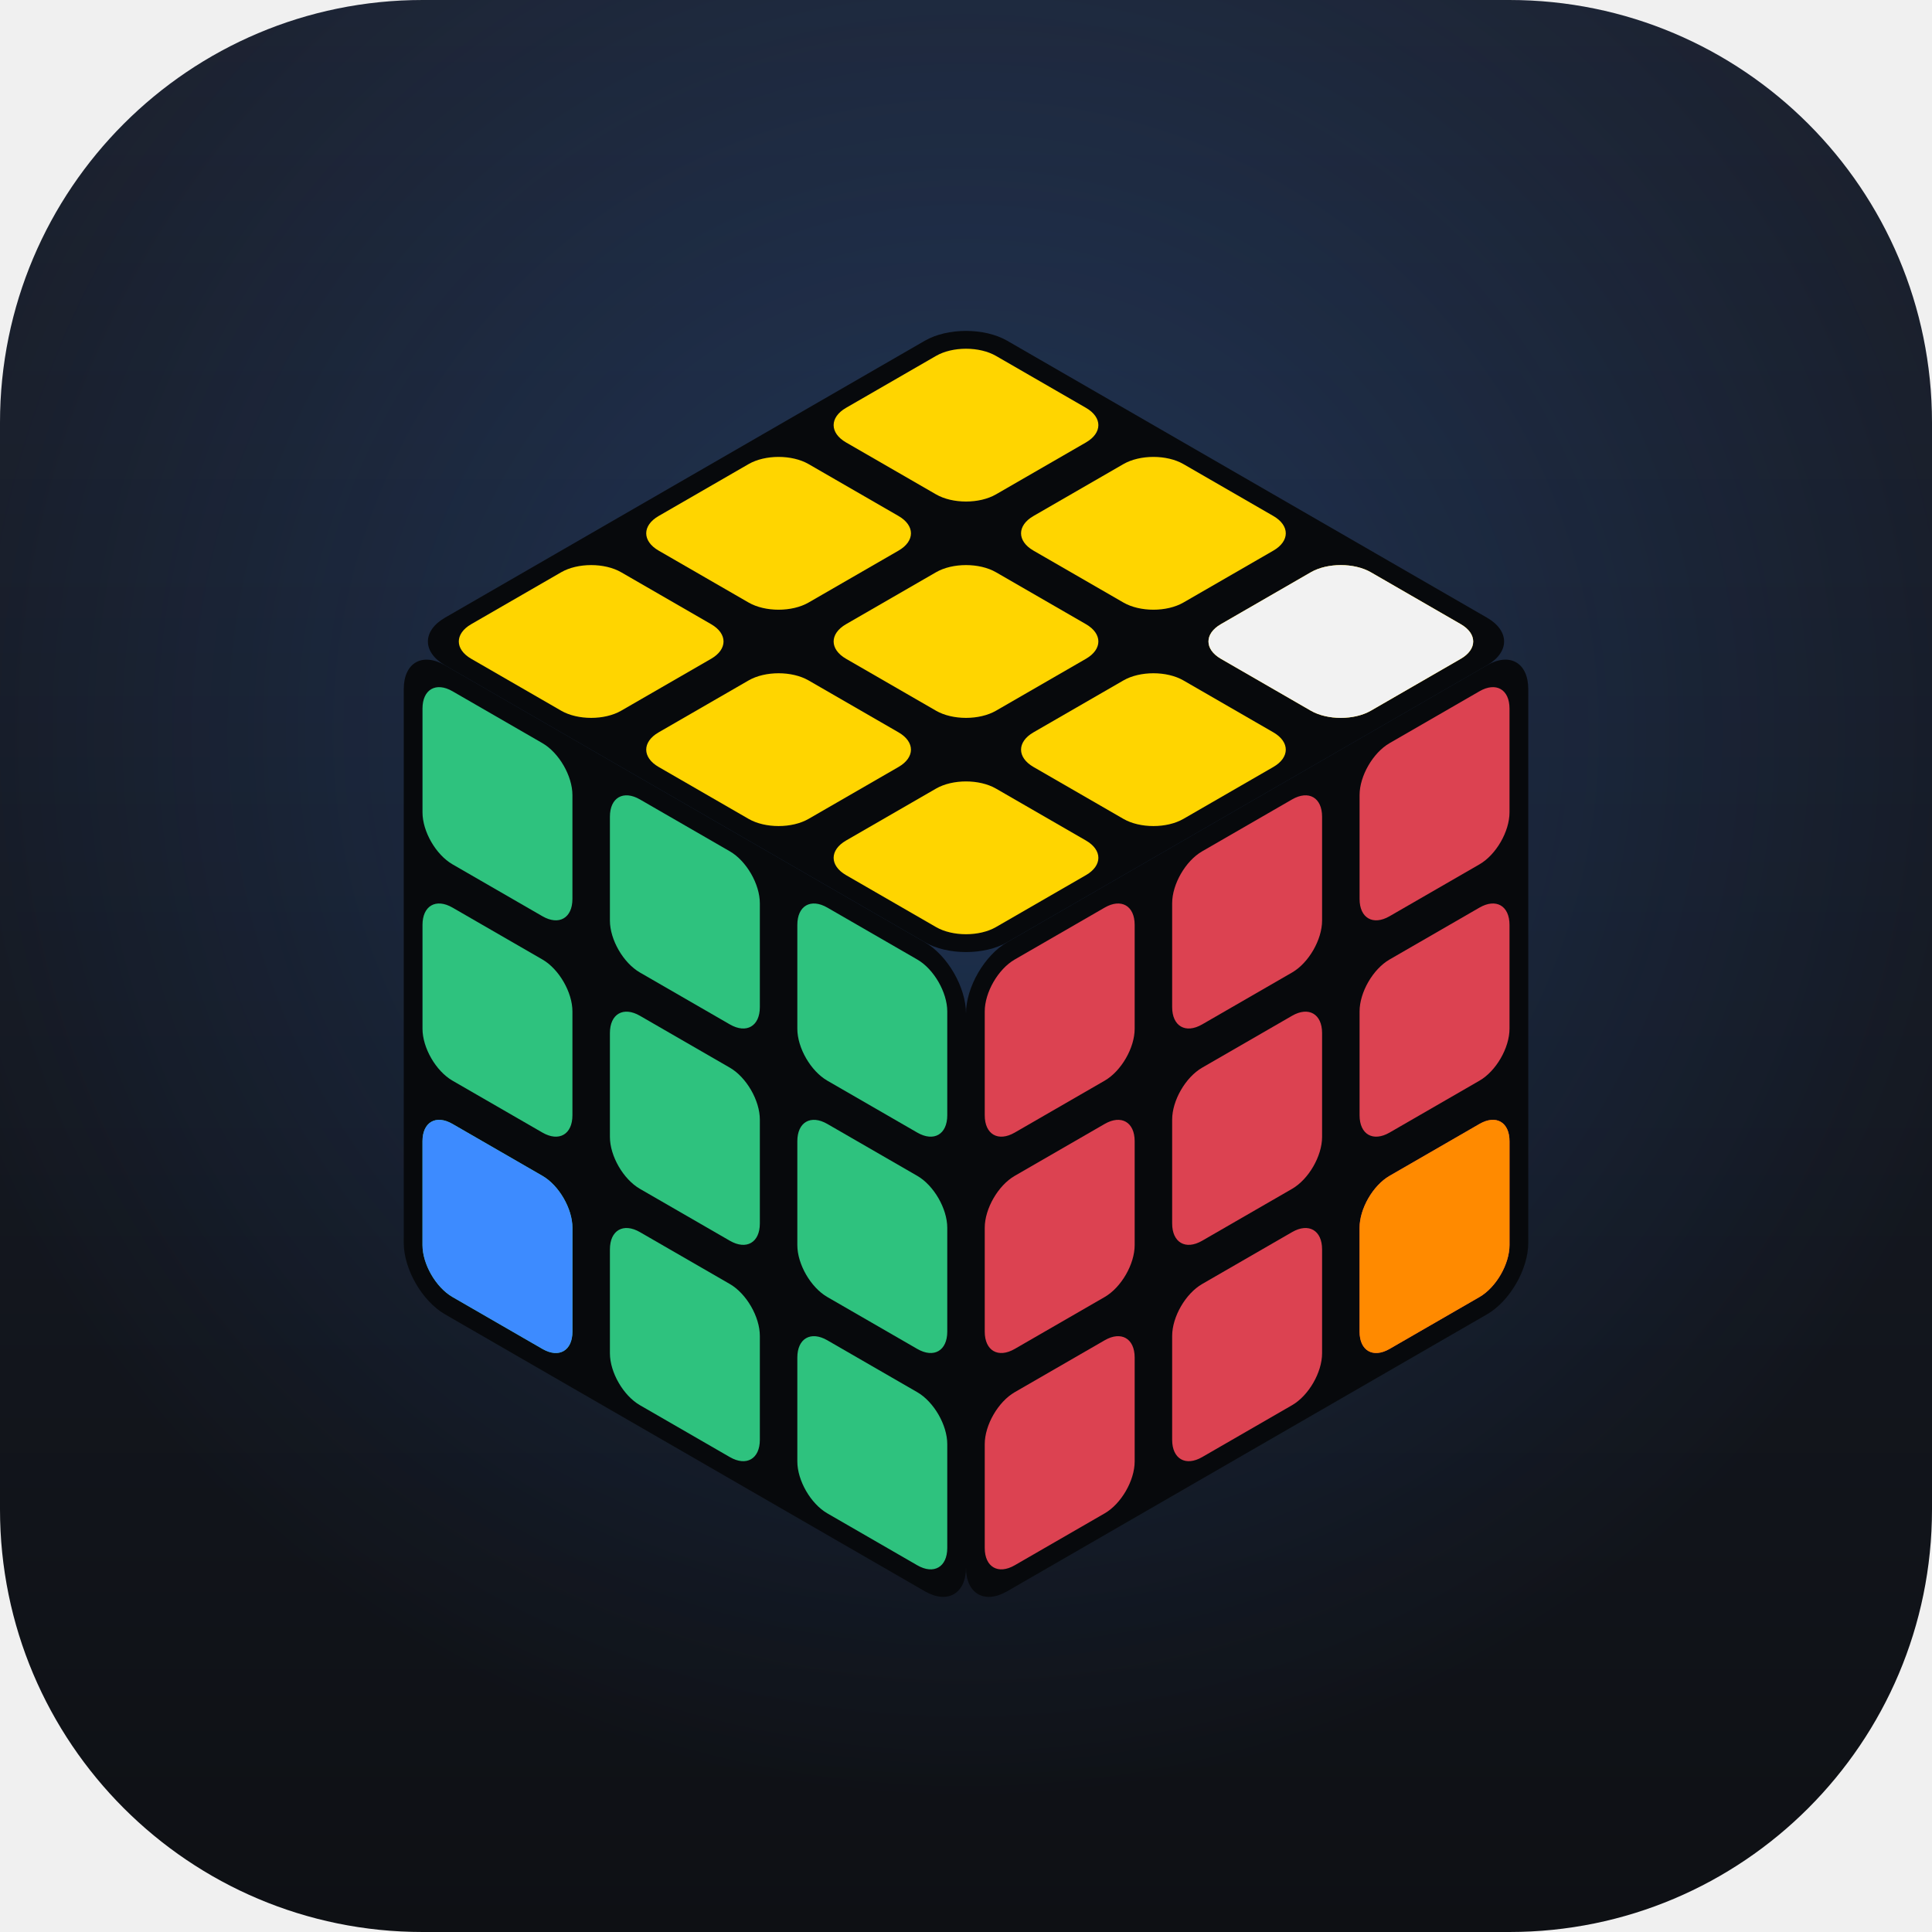
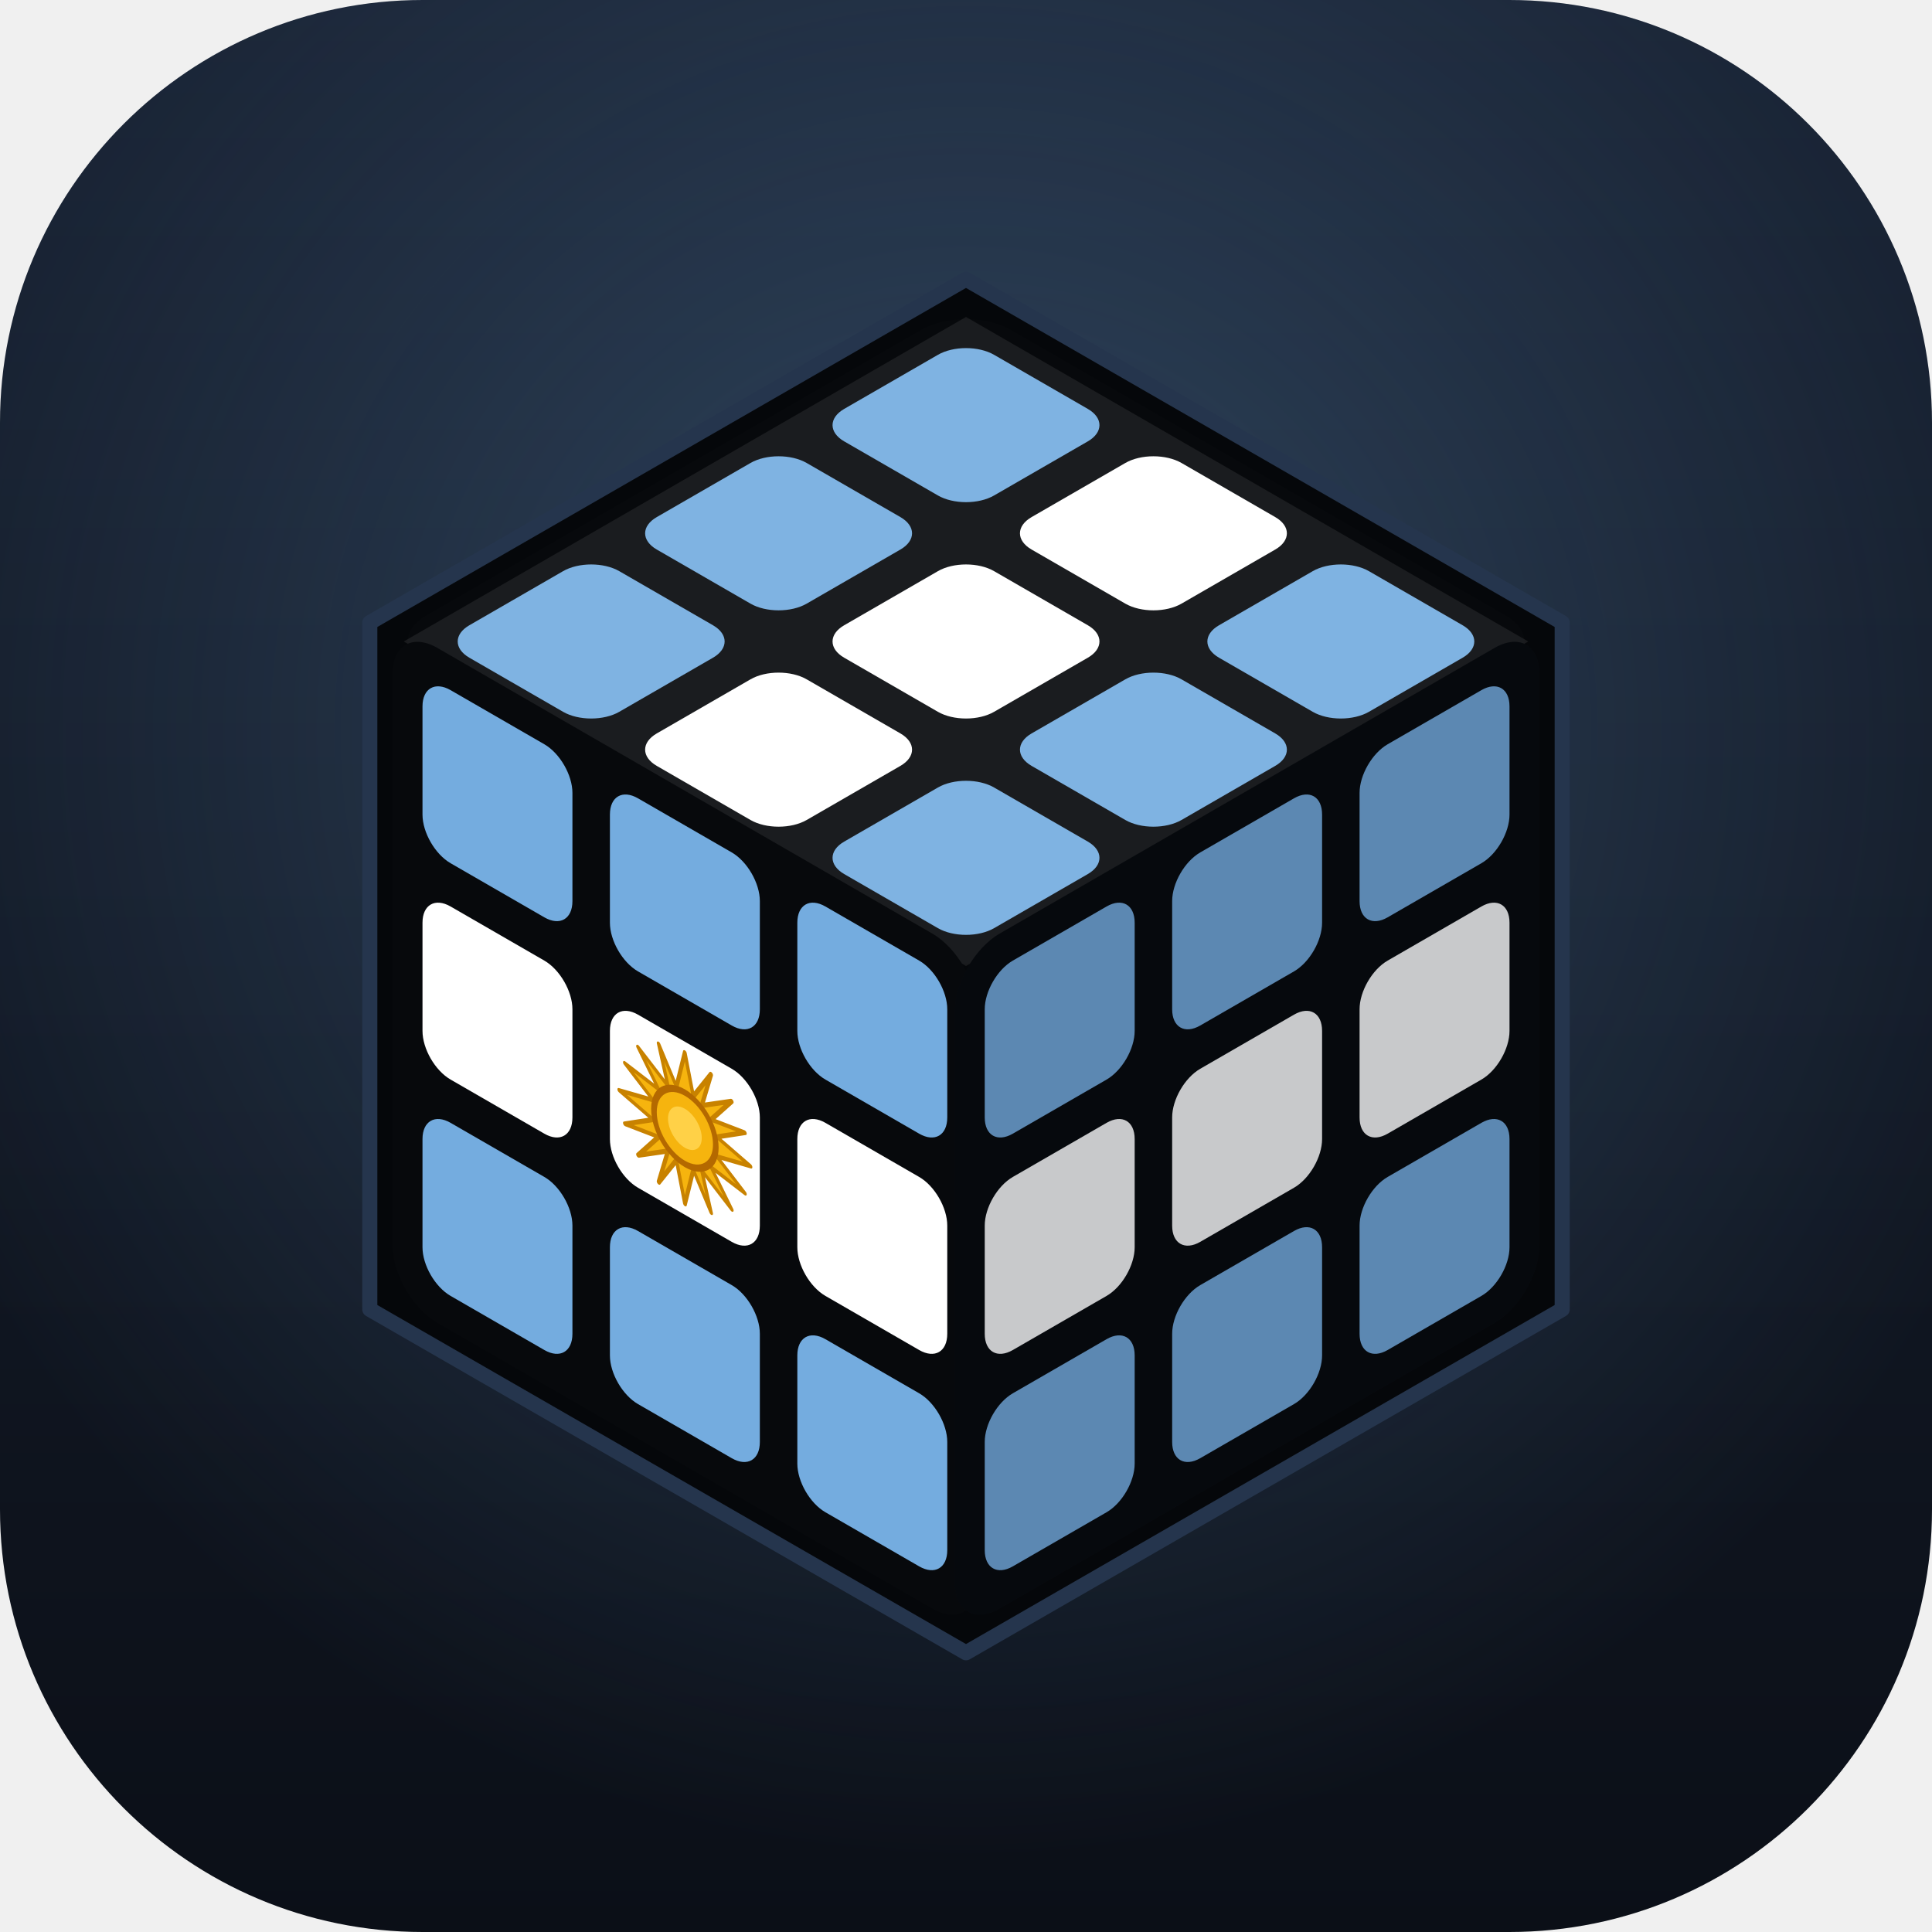
<svg xmlns="http://www.w3.org/2000/svg" viewBox="0 0 512 512">
  <defs>
    <linearGradient id="fondo" x1="0" y1="0" x2="0" y2="1">
-       <stop offset="0" stop-color="#1c2230" />
-       <stop offset="1" stop-color="#0e1014" />
+       <stop offset="0" stop-color="#192334" />
+       <stop offset="1" stop-color="#0b0f17" />
    </linearGradient>
-     <radialGradient id="brillo" cx="0.5" cy="0.38" r="0.55">
-       <stop offset="0" stop-color="#3d8bff" stop-opacity="0.22" />
-       <stop offset="1" stop-color="#3d8bff" stop-opacity="0" />
+     <radialGradient id="brillo" cx="0.5" cy="0.38" r="0.58">
+       <stop offset="0" stop-color="#74ACDF" stop-opacity="0.28" />
+       <stop offset="1" stop-color="#74ACDF" stop-opacity="0" />
    </radialGradient>
-     <g id="grilla">
-       <rect x="0" y="0" width="3" height="3" rx="0.22" fill="#07090c" />
-       <rect x="0.1" y="0.1" width="0.8" height="0.8" rx="0.16" />
-       <rect x="1.1" y="0.1" width="0.8" height="0.8" rx="0.16" />
-       <rect x="2.1" y="0.1" width="0.8" height="0.8" rx="0.16" />
-       <rect x="0.1" y="1.1" width="0.8" height="0.8" rx="0.16" />
-       <rect x="1.1" y="1.1" width="0.8" height="0.8" rx="0.16" />
-       <rect x="2.1" y="1.1" width="0.8" height="0.8" rx="0.16" />
-       <rect x="0.1" y="2.1" width="0.8" height="0.8" rx="0.16" />
-       <rect x="1.1" y="2.1" width="0.8" height="0.8" rx="0.16" />
-       <rect x="2.1" y="2.1" width="0.8" height="0.8" rx="0.16" />
+     <g id="cara-bandera">
+       <rect x="-0.06" y="-0.06" width="3.12" height="3.12" rx="0.24" fill="#07090c" />
+       <rect x="0.1" y="0.1" width="0.8" height="0.8" rx="0.15" fill="#74ACDF" />
+       <rect x="1.1" y="0.1" width="0.8" height="0.8" rx="0.15" fill="#74ACDF" />
+       <rect x="2.1" y="0.1" width="0.8" height="0.8" rx="0.15" fill="#74ACDF" />
+       <rect x="0.1" y="1.1" width="0.8" height="0.8" rx="0.15" fill="#FFFFFF" />
+       <rect x="1.1" y="1.1" width="0.8" height="0.8" rx="0.15" fill="#FFFFFF" />
+       <rect x="2.1" y="1.1" width="0.8" height="0.8" rx="0.15" fill="#FFFFFF" />
+       <rect x="0.1" y="2.1" width="0.8" height="0.8" rx="0.15" fill="#74ACDF" />
+       <rect x="1.1" y="2.1" width="0.8" height="0.8" rx="0.15" fill="#74ACDF" />
+       <rect x="2.1" y="2.1" width="0.8" height="0.8" rx="0.15" fill="#74ACDF" />
+     </g>
+     <g id="sol-de-mayo">
+       <polygon points="1.5,1.15 1.545,1.33 1.64,1.18 1.59,1.35 1.75,1.25 1.64,1.39 1.82,1.36 1.67,1.455 1.85,1.5 1.67,1.545 1.82,1.64 1.64,1.61 1.75,1.75 1.59,1.65 1.64,1.82 1.545,1.67 1.5,1.85 1.455,1.67 1.36,1.82 1.41,1.65 1.25,1.75 1.36,1.61 1.18,1.64 1.33,1.545 1.15,1.5 1.33,1.455 1.18,1.36 1.36,1.39 1.25,1.25 1.41,1.35 1.36,1.18 1.455,1.33" fill="#F6B40E" stroke="#C88200" stroke-width="0.02" stroke-linejoin="round" />
+       <circle cx="1.5" cy="1.5" r="0.165" fill="#F6B40E" stroke="#B46900" stroke-width="0.03" />
+       <circle cx="1.5" cy="1.5" r="0.09" fill="#FFD147" />
    </g>
  </defs>
  <rect width="512" height="512" rx="112" fill="url(#fondo)" />
  <rect width="512" height="512" rx="112" fill="url(#brillo)" />
+   <polygon points="256,74 414,165 414,347 256,438 98,347 98,165" fill="#05070a" stroke="#25354d" stroke-width="4" stroke-linejoin="round" />
  <g stroke="none">
-     <use href="#grilla" fill="#ffd500" transform="matrix(49.667 -28.667 49.667 28.667 107 170)" />
-     <use href="#grilla" fill="#2ec27e" transform="matrix(49.667 28.667 0 57.333 107 170)" />
-     <use href="#grilla" fill="#ff4d5e" transform="matrix(49.667 -28.667 0 57.333 256 256)" />
-     <use href="#grilla" fill="#000" opacity="0.14" transform="matrix(49.667 -28.667 0 57.333 256 256)" />
-   </g>
-   <g transform="matrix(49.667 28.667 0 57.333 107 170)">
-     <rect x="0.1" y="2.1" width="0.8" height="0.8" rx="0.16" fill="#3d8bff" />
-   </g>
-   <g transform="matrix(49.667 -28.667 0 57.333 256 256)">
-     <rect x="2.1" y="2.1" width="0.8" height="0.8" rx="0.16" fill="#ff8a00" />
-   </g>
-   <g transform="matrix(49.667 -28.667 49.667 28.667 107 170)">
-     <rect x="2.1" y="2.1" width="0.8" height="0.8" rx="0.16" fill="#f2f2f2" />
+     <use href="#cara-bandera" transform="matrix(49.667 -28.667 49.667 28.667 107 170)" />
+     <rect x="0" y="0" width="3" height="3" fill="#ffffff" opacity="0.08" transform="matrix(49.667 -28.667 49.667 28.667 107 170)" />
+     <g transform="matrix(49.667 28.667 0 57.333 107 170)">
+       <use href="#cara-bandera" />
+       <use href="#sol-de-mayo" />
+     </g>
+     <g transform="matrix(49.667 -28.667 0 57.333 256 256)">
+       <use href="#cara-bandera" />
+       <rect x="-0.06" y="-0.06" width="3.12" height="3.12" rx="0.24" fill="#060b14" opacity="0.22" />
+     </g>
  </g>
</svg>
